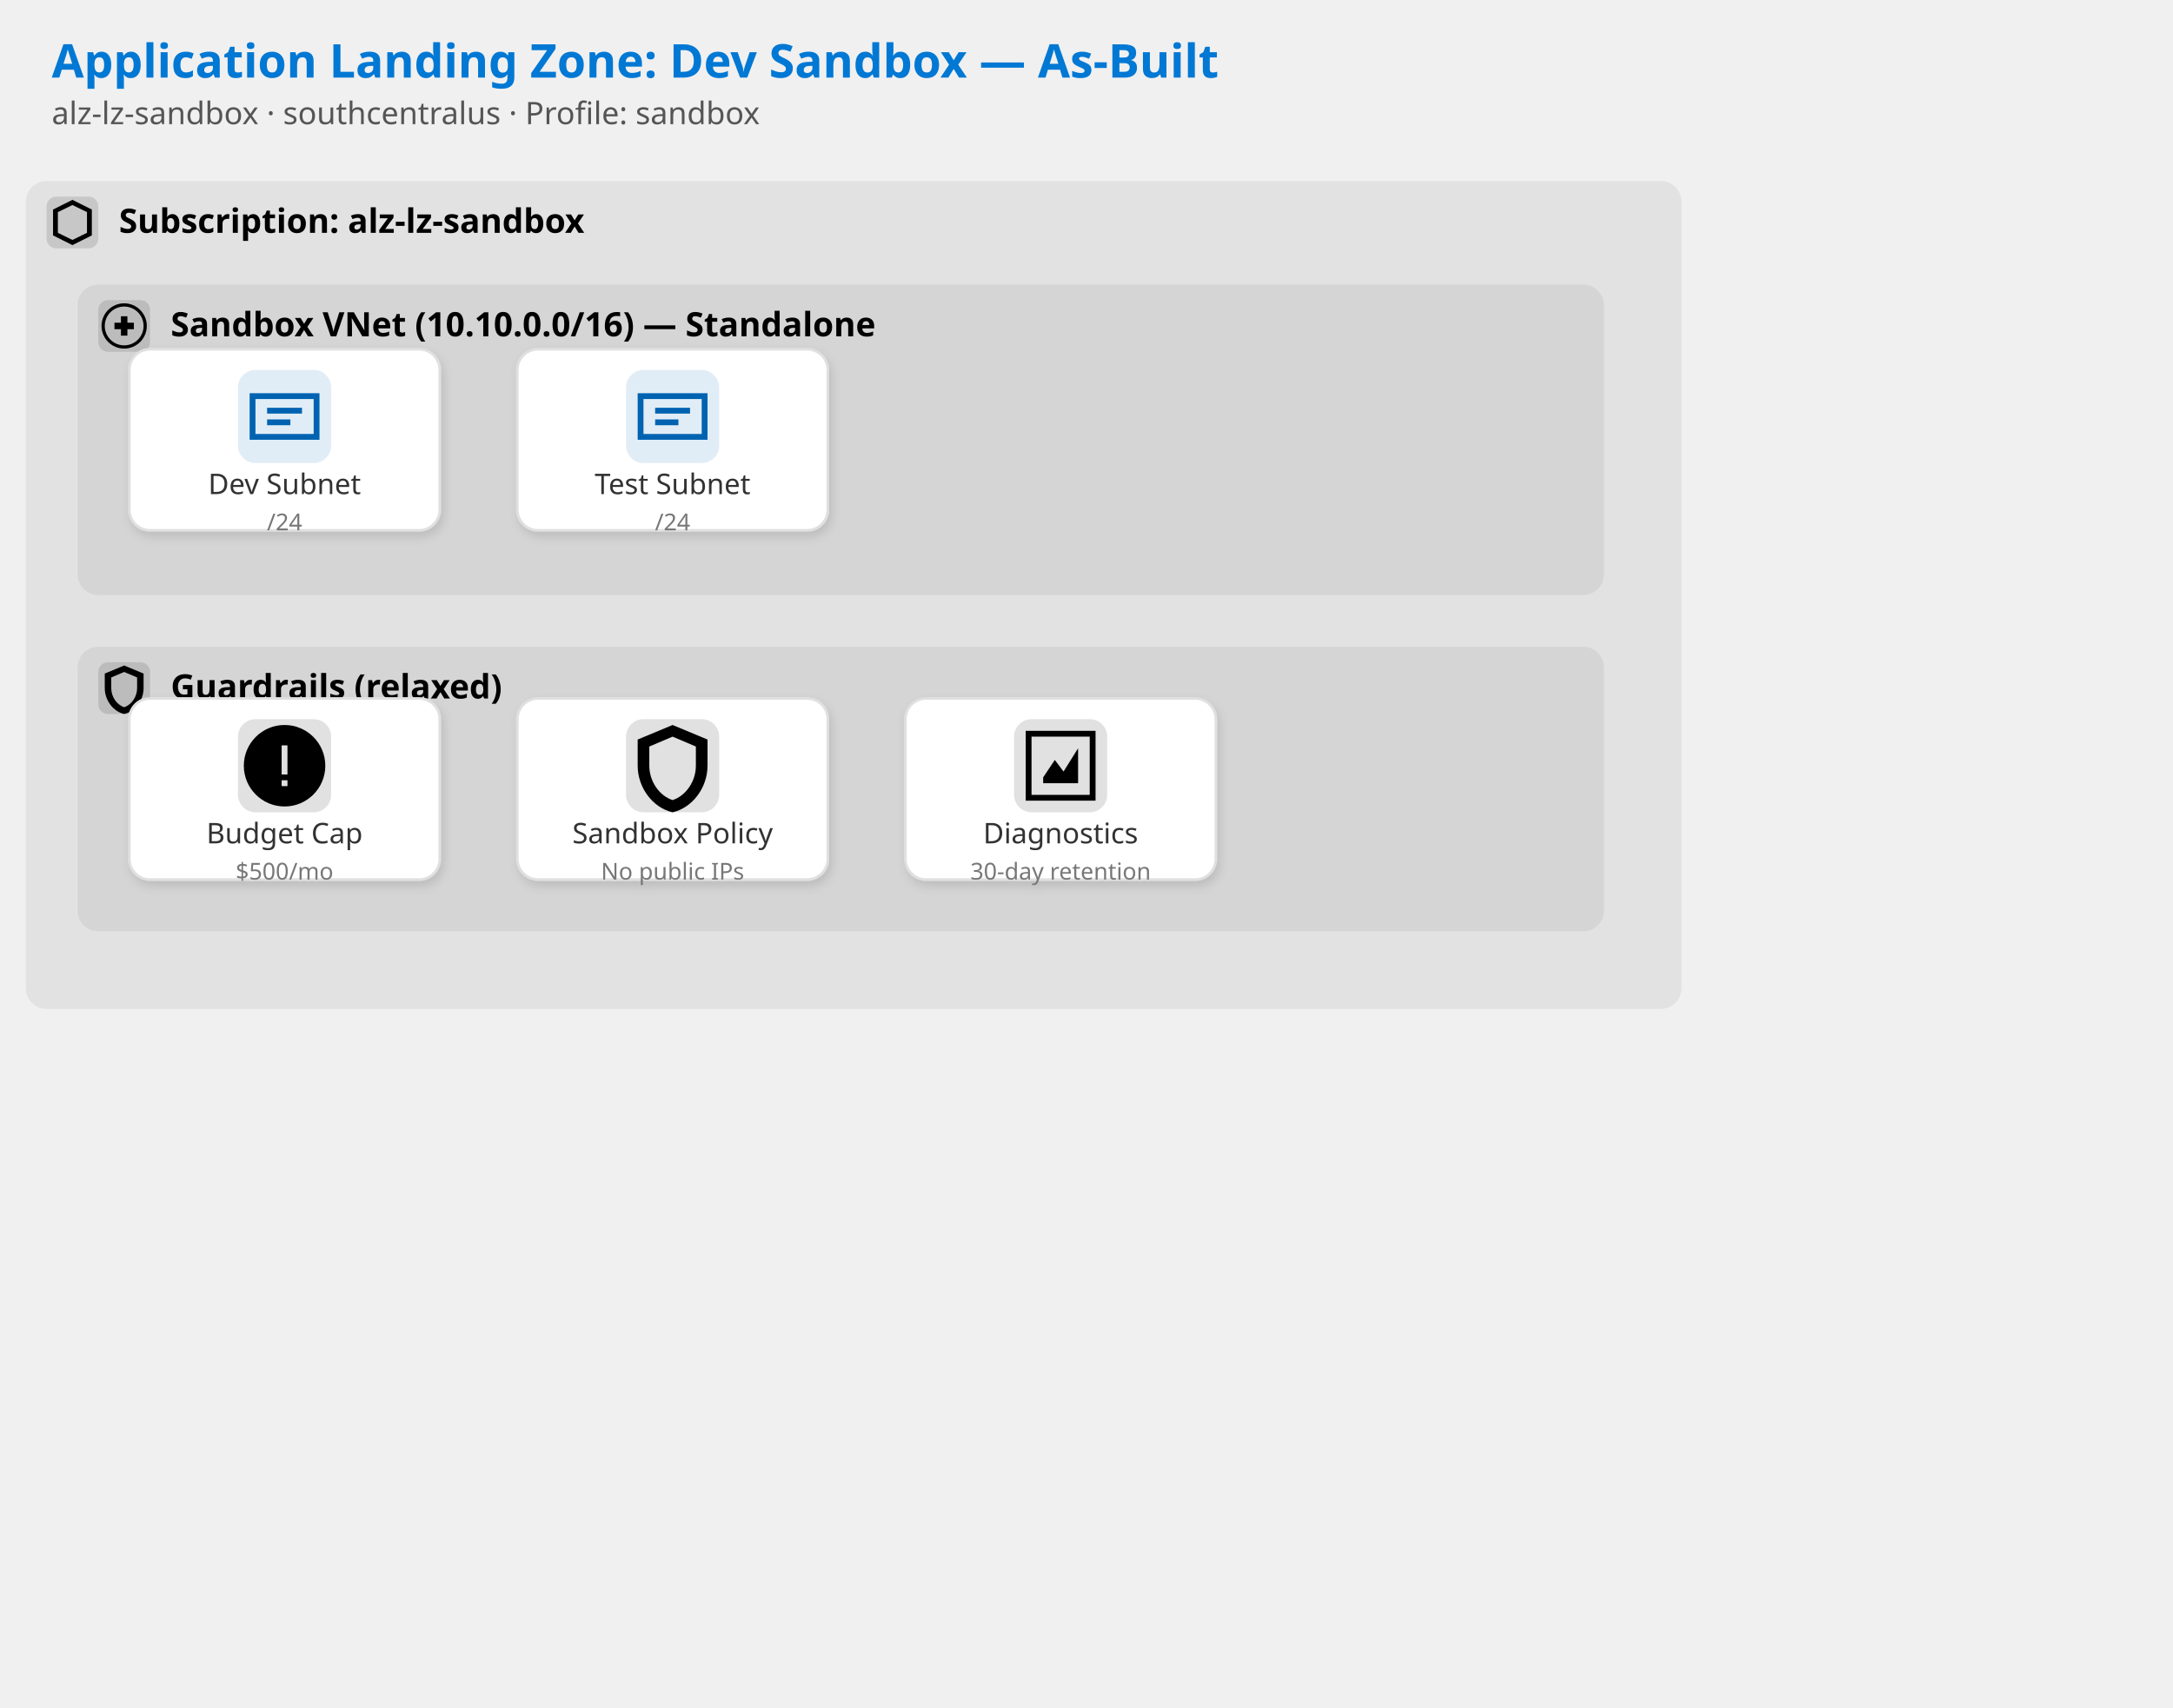
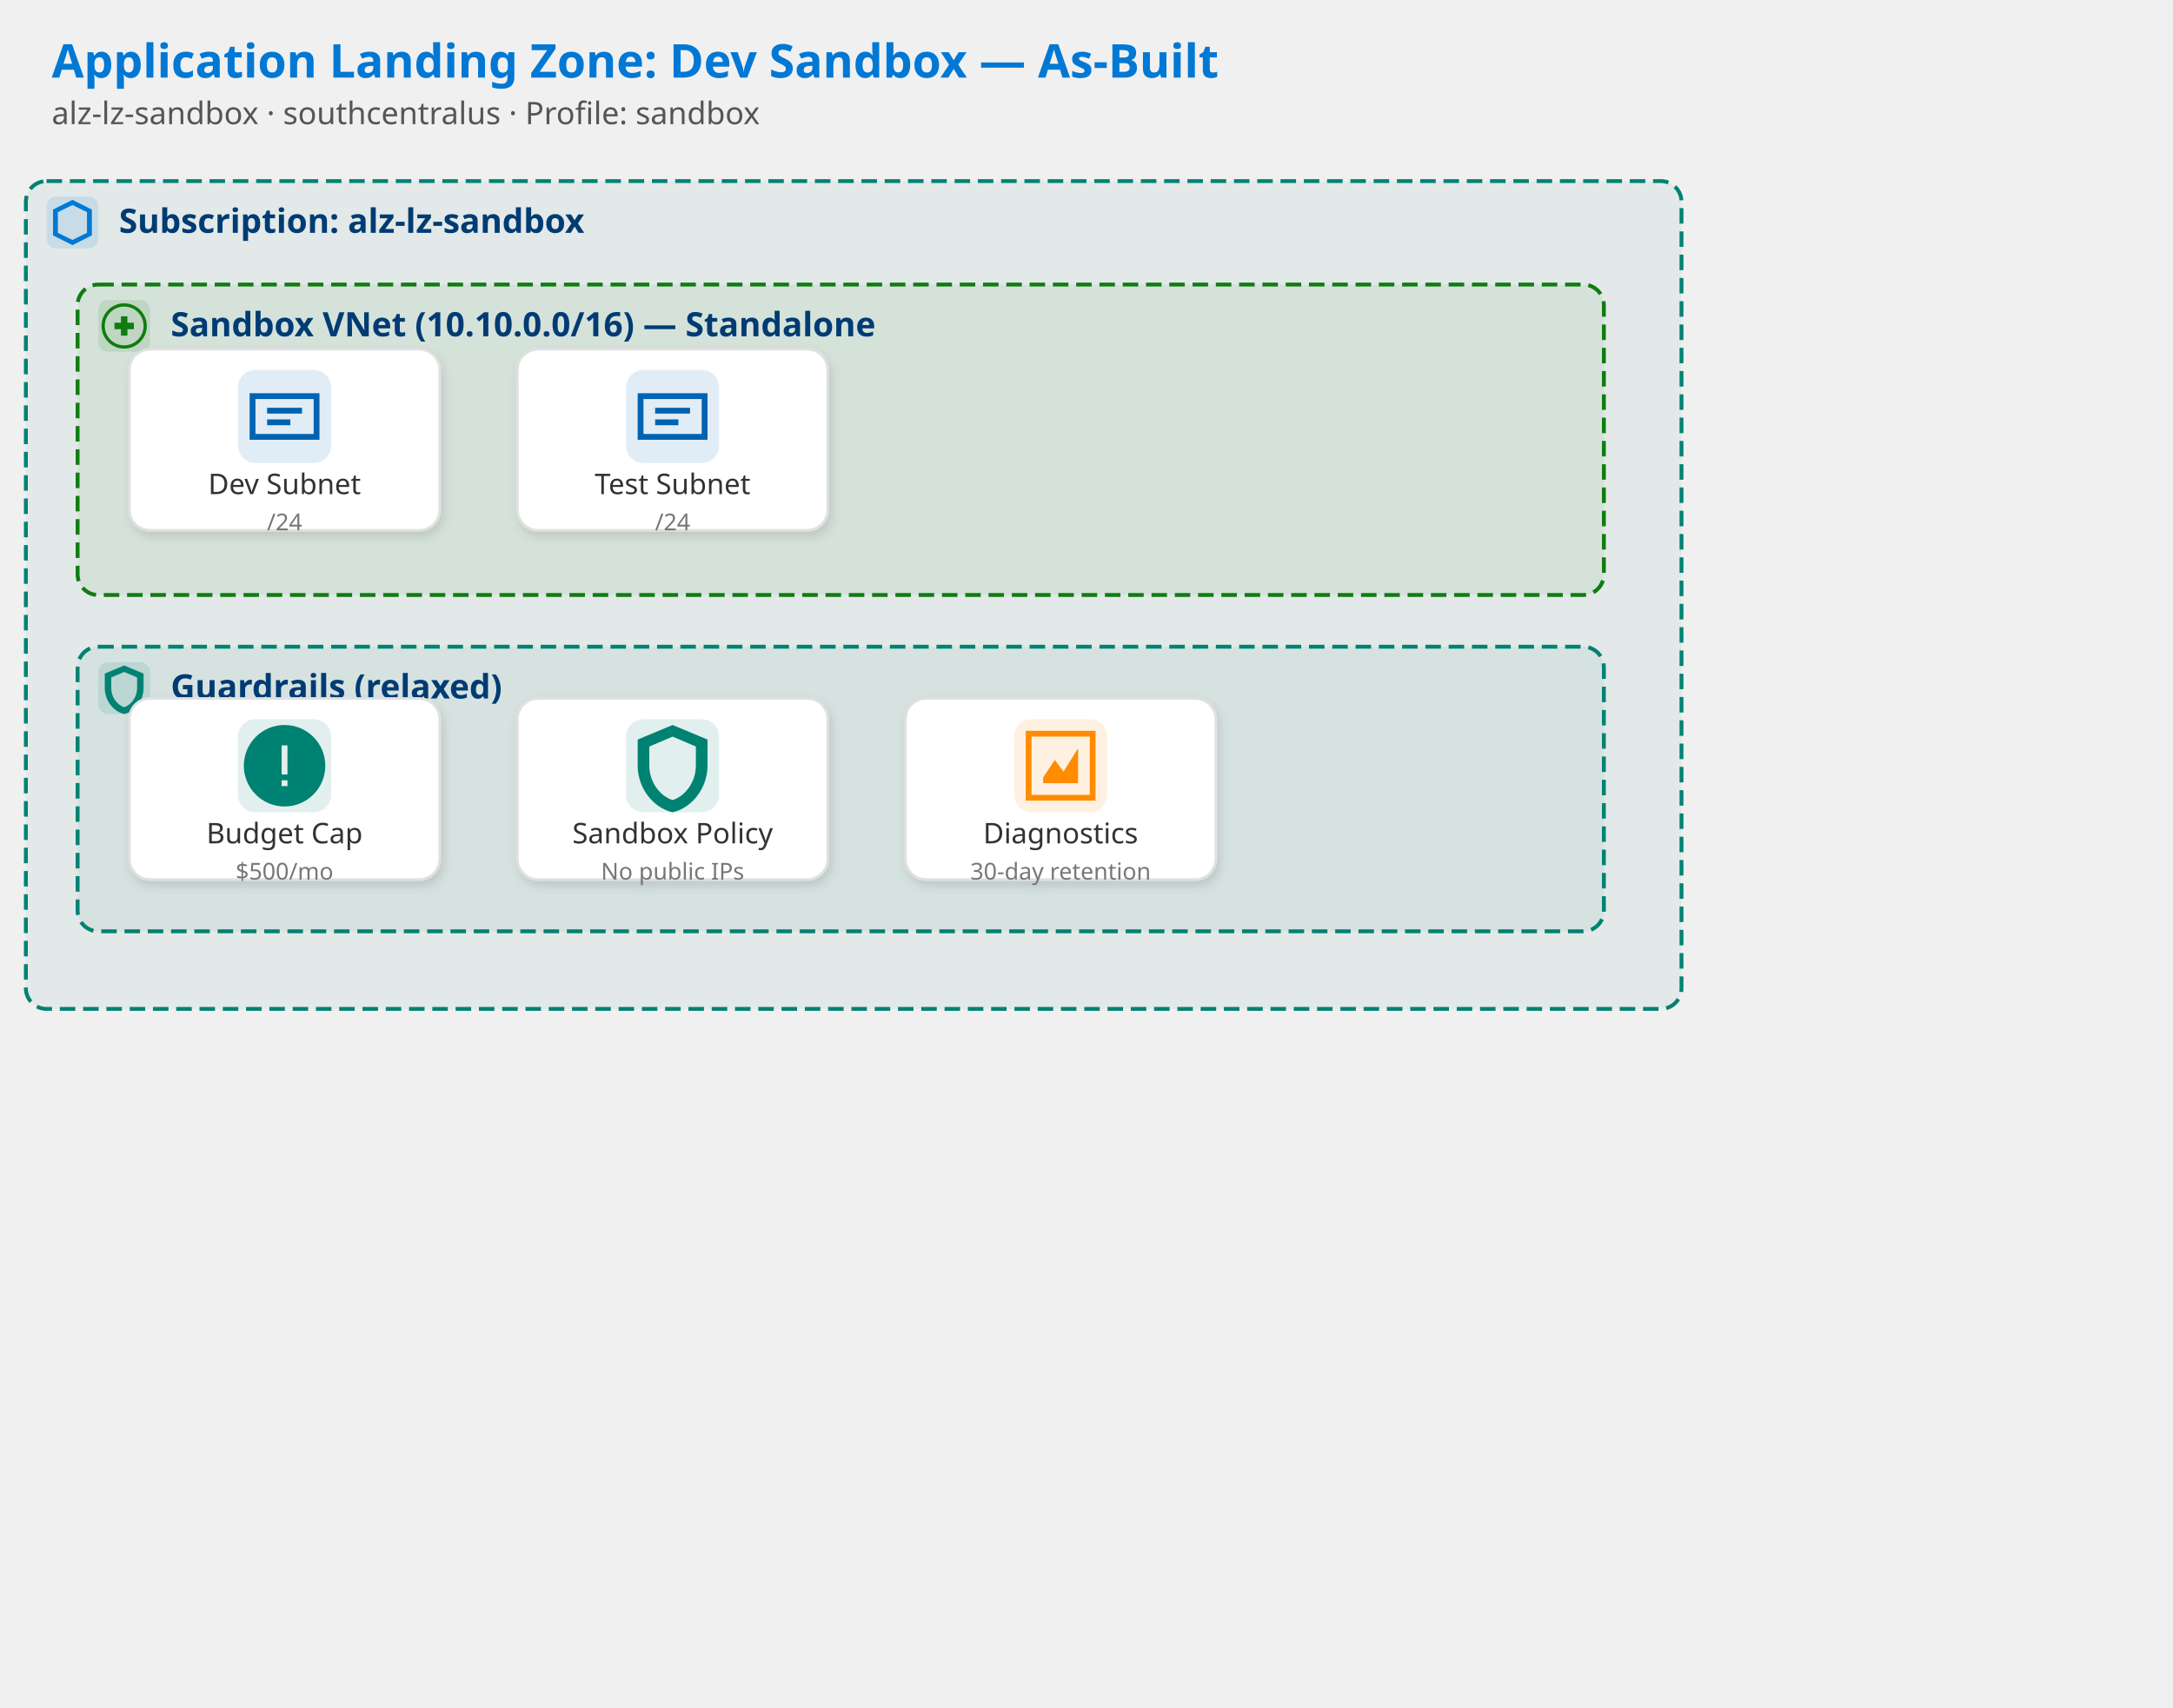
<svg xmlns="http://www.w3.org/2000/svg" viewBox="0 0 840 660" width="840" height="660" font-family="Segoe UI, -apple-system, sans-serif">
  <defs>
    <style>
-       .group-box { fill: AzureColor.LIGHT_GRAY; stroke: #D0D0D0; stroke-width: 1.5; rx: 8; }
-       .group-label { font-size: 13px; font-weight: 600; fill: AzureColor.DARK_BLUE; }
+       .group-box { fill: #F2F2F2; stroke: #D0D0D0; stroke-width: 1.5; rx: 8; }
+       .group-label { font-size: 13px; font-weight: 600; fill: #003B73; }
      .node-label { font-size: 11px; fill: #333; text-anchor: middle; }
      .node-sublabel { font-size: 9px; fill: #777; text-anchor: middle; }
      .edge { stroke: #999; stroke-width: 1.2; fill: none; }
      .edge-dashed { stroke-dasharray: 6 3; }
      .edge-label { font-size: 9px; fill: #666; text-anchor: middle; }
      .title { font-size: 18px; font-weight: 700; fill: #0078D4; }
      .subtitle { font-size: 12px; fill: #555; }
      .icon-bg { rx: 6; ry: 6; }
    </style>
    <filter id="shadow" x="-10%" y="-10%" width="120%" height="130%">
      <feDropShadow dx="1" dy="2" stdDeviation="2" flood-opacity="0.12" />
    </filter>
  </defs>
  <defs>
    <marker id="arrow" viewBox="0 0 10 10" refX="9" refY="5" markerWidth="6" markerHeight="6" orient="auto-start-reverse">
      <path d="M 0 0 L 10 5 L 0 10 z" fill="#999" />
    </marker>
  </defs>
  <text x="20" y="30" class="title">Application Landing Zone: Dev Sandbox — As-Built</text>
  <text x="20" y="48" class="subtitle">alz-lz-sandbox  ·  southcentralus  ·  Profile: sandbox</text>
-   <rect x="10" y="70" width="640" height="320" rx="8" fill="AzureColor.TEAL" fill-opacity="0.06" stroke="AzureColor.TEAL" stroke-width="1.5" stroke-dasharray="6 3" />
+   <rect x="10" y="70" width="640" height="320" rx="8" fill="#008272" fill-opacity="0.06" stroke="#008272" stroke-width="1.5" stroke-dasharray="6 3" />
  <g transform="translate(18,76) scale(0.625)">
-     <rect width="32" height="32" class="icon-bg" fill="AzureColor.BLUE" opacity="0.12" />
-     <path d="M16 2L4 8v16l12 6 12-6V8L16 2zm0 3.2L25 9.6v12.8L16 26.8 7 22.4V9.6L16 5.2z" fill="AzureColor.BLUE" />
+     <rect width="32" height="32" class="icon-bg" fill="#0078D4" opacity="0.12" />
+     <path d="M16 2L4 8v16l12 6 12-6V8L16 2zm0 3.2L25 9.6v12.8L16 26.8 7 22.4V9.6L16 5.2z" fill="#0078D4" />
  </g>
-   <text x="46" y="90" class="group-label" fill="AzureColor.TEAL">Subscription: alz-lz-sandbox</text>
-   <rect x="30" y="110" width="590" height="120" rx="8" fill="AzureColor.GREEN" fill-opacity="0.06" stroke="AzureColor.GREEN" stroke-width="1.5" stroke-dasharray="6 3" />
+   <text x="46" y="90" class="group-label" fill="#008272">Subscription: alz-lz-sandbox</text>
+   <rect x="30" y="110" width="590" height="120" rx="8" fill="#107C10" fill-opacity="0.06" stroke="#107C10" stroke-width="1.5" stroke-dasharray="6 3" />
  <g transform="translate(38,116) scale(0.625)">
-     <rect width="32" height="32" class="icon-bg" fill="AzureColor.GREEN" opacity="0.12" />
-     <path d="M16 2C8.27 2 2 8.27 2 16s6.27 14 14 14 14-6.27 14-14S23.73 2 16 2zm0 26C9.37 28 4 22.63 4 16S9.37 4 16 4s12 5.37 12 12-5.37 12-12 12zm-2-18h4v4h4v4h-4v4h-4v-4H10v-4h4V10z" fill="AzureColor.GREEN" />
+     <rect width="32" height="32" class="icon-bg" fill="#107C10" opacity="0.12" />
+     <path d="M16 2C8.27 2 2 8.27 2 16s6.27 14 14 14 14-6.27 14-14S23.73 2 16 2zm0 26C9.37 28 4 22.63 4 16S9.37 4 16 4s12 5.37 12 12-5.37 12-12 12zm-2-18h4v4h4v4h-4v4h-4v-4H10v-4h4V10z" fill="#107C10" />
  </g>
-   <text x="66" y="130" class="group-label" fill="AzureColor.GREEN">Sandbox VNet (10.10.0.0/16) — Standalone</text>
-   <rect x="30" y="250" width="590" height="110" rx="8" fill="AzureColor.TEAL" fill-opacity="0.06" stroke="AzureColor.TEAL" stroke-width="1.5" stroke-dasharray="6 3" />
+   <text x="66" y="130" class="group-label" fill="#107C10">Sandbox VNet (10.10.0.0/16) — Standalone</text>
+   <rect x="30" y="250" width="590" height="110" rx="8" fill="#008272" fill-opacity="0.06" stroke="#008272" stroke-width="1.5" stroke-dasharray="6 3" />
  <g transform="translate(38,256) scale(0.625)">
-     <rect width="32" height="32" class="icon-bg" fill="AzureColor.TEAL" opacity="0.12" />
-     <path d="M16 2L4 7v9c0 7.46 5.12 14.43 12 16 6.88-1.57 12-8.54 12-16V7L16 2zm0 4l8 3.4v6.6c0 5.34-3.42 10.33-8 11.8-4.58-1.47-8-6.46-8-11.8V9.4L16 6z" fill="AzureColor.TEAL" />
+     <rect width="32" height="32" class="icon-bg" fill="#008272" opacity="0.12" />
+     <path d="M16 2L4 7v9c0 7.46 5.12 14.43 12 16 6.88-1.57 12-8.54 12-16V7L16 2zm0 4l8 3.4v6.6c0 5.34-3.42 10.33-8 11.8-4.58-1.47-8-6.46-8-11.8V9.4L16 6z" fill="#008272" />
  </g>
-   <text x="66" y="270" class="group-label" fill="AzureColor.TEAL">Guardrails (relaxed)</text>
+   <text x="66" y="270" class="group-label" fill="#008272">Guardrails (relaxed)</text>
  <g filter="url(#shadow)">
    <rect x="50" y="135" width="120" height="70" rx="8" fill="white" stroke="#E0E0E0" stroke-width="1" />
    <g transform="translate(92.0,143) scale(1.125)">
      <rect width="32" height="32" class="icon-bg" fill="#0063B1" opacity="0.12" />
      <path d="M4 8h24v16H4V8zm2 2v12h20V10H6zm4 3h12v2H10zm0 4h8v2H10z" fill="#0063B1" />
    </g>
    <text x="110.0" y="191" class="node-label">Dev Subnet</text>
    <text x="110.0" y="205" class="node-sublabel">/24</text>
  </g>
  <g filter="url(#shadow)">
    <rect x="200" y="135" width="120" height="70" rx="8" fill="white" stroke="#E0E0E0" stroke-width="1" />
    <g transform="translate(242.0,143) scale(1.125)">
      <rect width="32" height="32" class="icon-bg" fill="#0063B1" opacity="0.12" />
      <path d="M4 8h24v16H4V8zm2 2v12h20V10H6zm4 3h12v2H10zm0 4h8v2H10z" fill="#0063B1" />
    </g>
    <text x="260.0" y="191" class="node-label">Test Subnet</text>
    <text x="260.0" y="205" class="node-sublabel">/24</text>
  </g>
  <g filter="url(#shadow)">
    <rect x="50" y="270" width="120" height="70" rx="8" fill="white" stroke="#E0E0E0" stroke-width="1" />
    <g transform="translate(92.0,278) scale(1.125)">
-       <rect width="32" height="32" class="icon-bg" fill="AzureColor.TEAL" opacity="0.12" />
-       <path d="M16 2C8.27 2 2 8.27 2 16s6.27 14 14 14 14-6.27 14-14S23.73 2 16 2zm1 21h-2v-2h2v2zm0-4h-2V9h2v10z" fill="AzureColor.TEAL" />
+       <rect width="32" height="32" class="icon-bg" fill="#008272" opacity="0.12" />
+       <path d="M16 2C8.27 2 2 8.27 2 16s6.27 14 14 14 14-6.27 14-14S23.73 2 16 2zm1 21h-2v-2h2v2zm0-4h-2V9h2v10z" fill="#008272" />
    </g>
    <text x="110.0" y="326" class="node-label">Budget Cap</text>
    <text x="110.0" y="340" class="node-sublabel">$500/mo</text>
  </g>
  <g filter="url(#shadow)">
    <rect x="200" y="270" width="120" height="70" rx="8" fill="white" stroke="#E0E0E0" stroke-width="1" />
    <g transform="translate(242.0,278) scale(1.125)">
-       <rect width="32" height="32" class="icon-bg" fill="AzureColor.TEAL" opacity="0.12" />
-       <path d="M16 2L4 7v9c0 7.46 5.12 14.43 12 16 6.88-1.57 12-8.54 12-16V7L16 2zm0 4l8 3.4v6.6c0 5.34-3.42 10.33-8 11.8-4.58-1.47-8-6.46-8-11.8V9.4L16 6z" fill="AzureColor.TEAL" />
+       <rect width="32" height="32" class="icon-bg" fill="#008272" opacity="0.12" />
+       <path d="M16 2L4 7v9c0 7.46 5.12 14.43 12 16 6.88-1.57 12-8.54 12-16V7L16 2zm0 4l8 3.4v6.6c0 5.34-3.42 10.33-8 11.8-4.58-1.47-8-6.46-8-11.8V9.4L16 6z" fill="#008272" />
    </g>
    <text x="260.0" y="326" class="node-label">Sandbox Policy</text>
    <text x="260.0" y="340" class="node-sublabel">No public IPs</text>
  </g>
  <g filter="url(#shadow)">
    <rect x="350" y="270" width="120" height="70" rx="8" fill="white" stroke="#E0E0E0" stroke-width="1" />
    <g transform="translate(392.0,278) scale(1.125)">
-       <rect width="32" height="32" class="icon-bg" fill="AzureColor.ORANGE" opacity="0.12" />
-       <path d="M4 4h24v24H4V4zm2 2v20h20V6H6zm4 14l4-6 3 4 5-8v12H10v-2z" fill="AzureColor.ORANGE" />
+       <rect width="32" height="32" class="icon-bg" fill="#FF8C00" opacity="0.12" />
+       <path d="M4 4h24v24H4V4zm2 2v20h20V6H6zm4 14l4-6 3 4 5-8v12H10v-2z" fill="#FF8C00" />
    </g>
    <text x="410.0" y="326" class="node-label">Diagnostics</text>
    <text x="410.0" y="340" class="node-sublabel">30-day retention</text>
  </g>
</svg>
